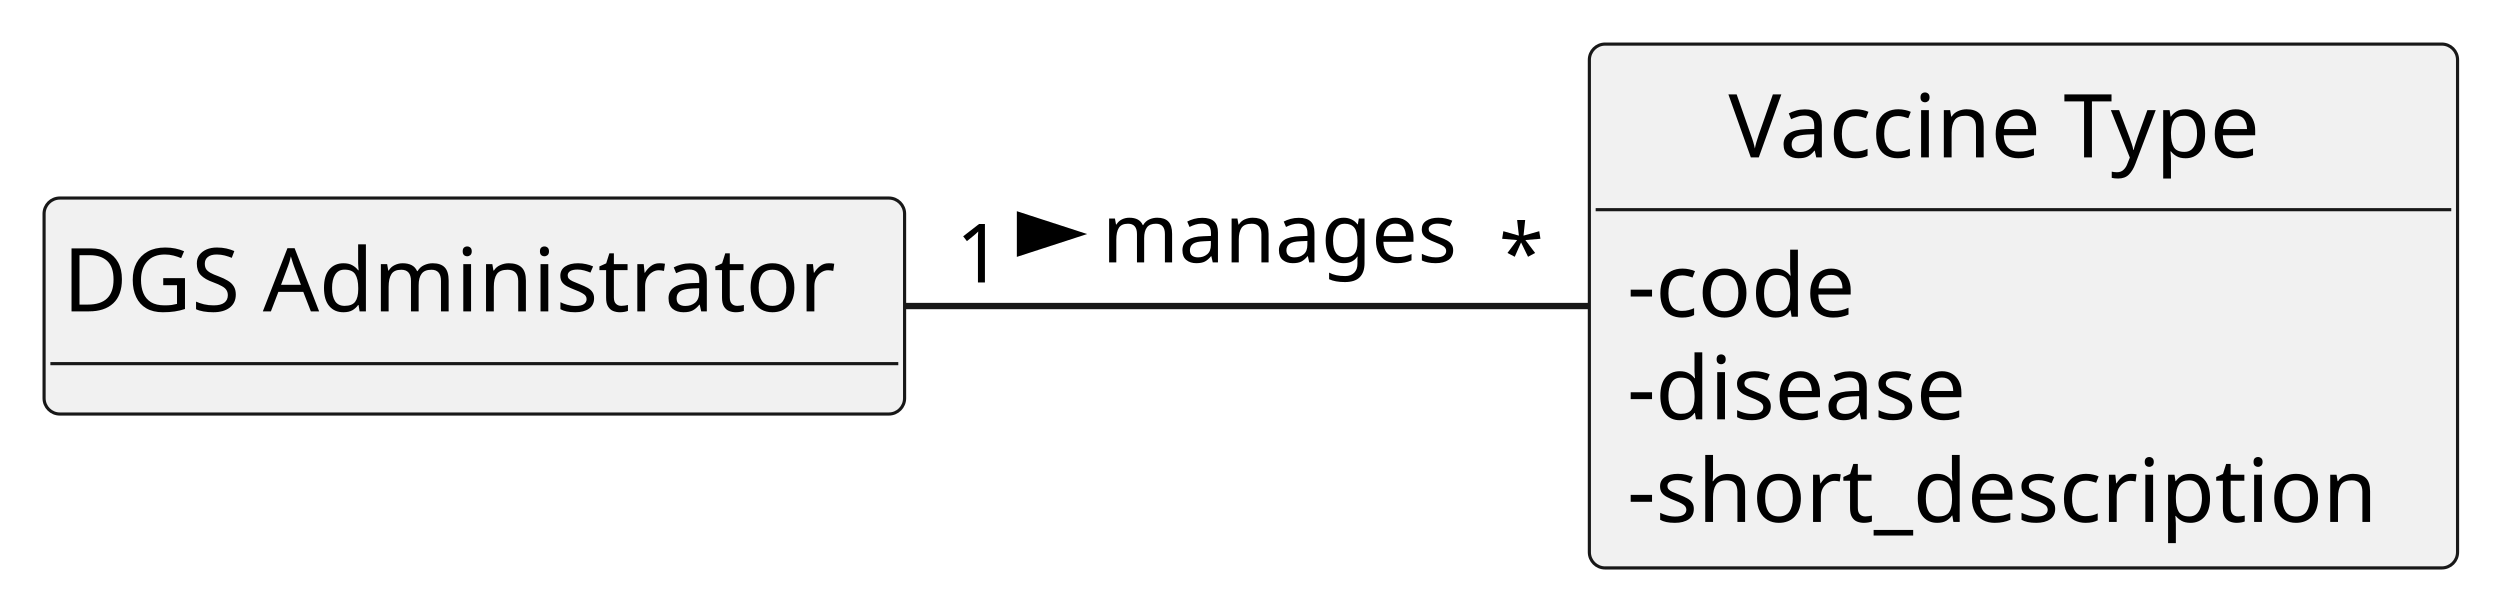
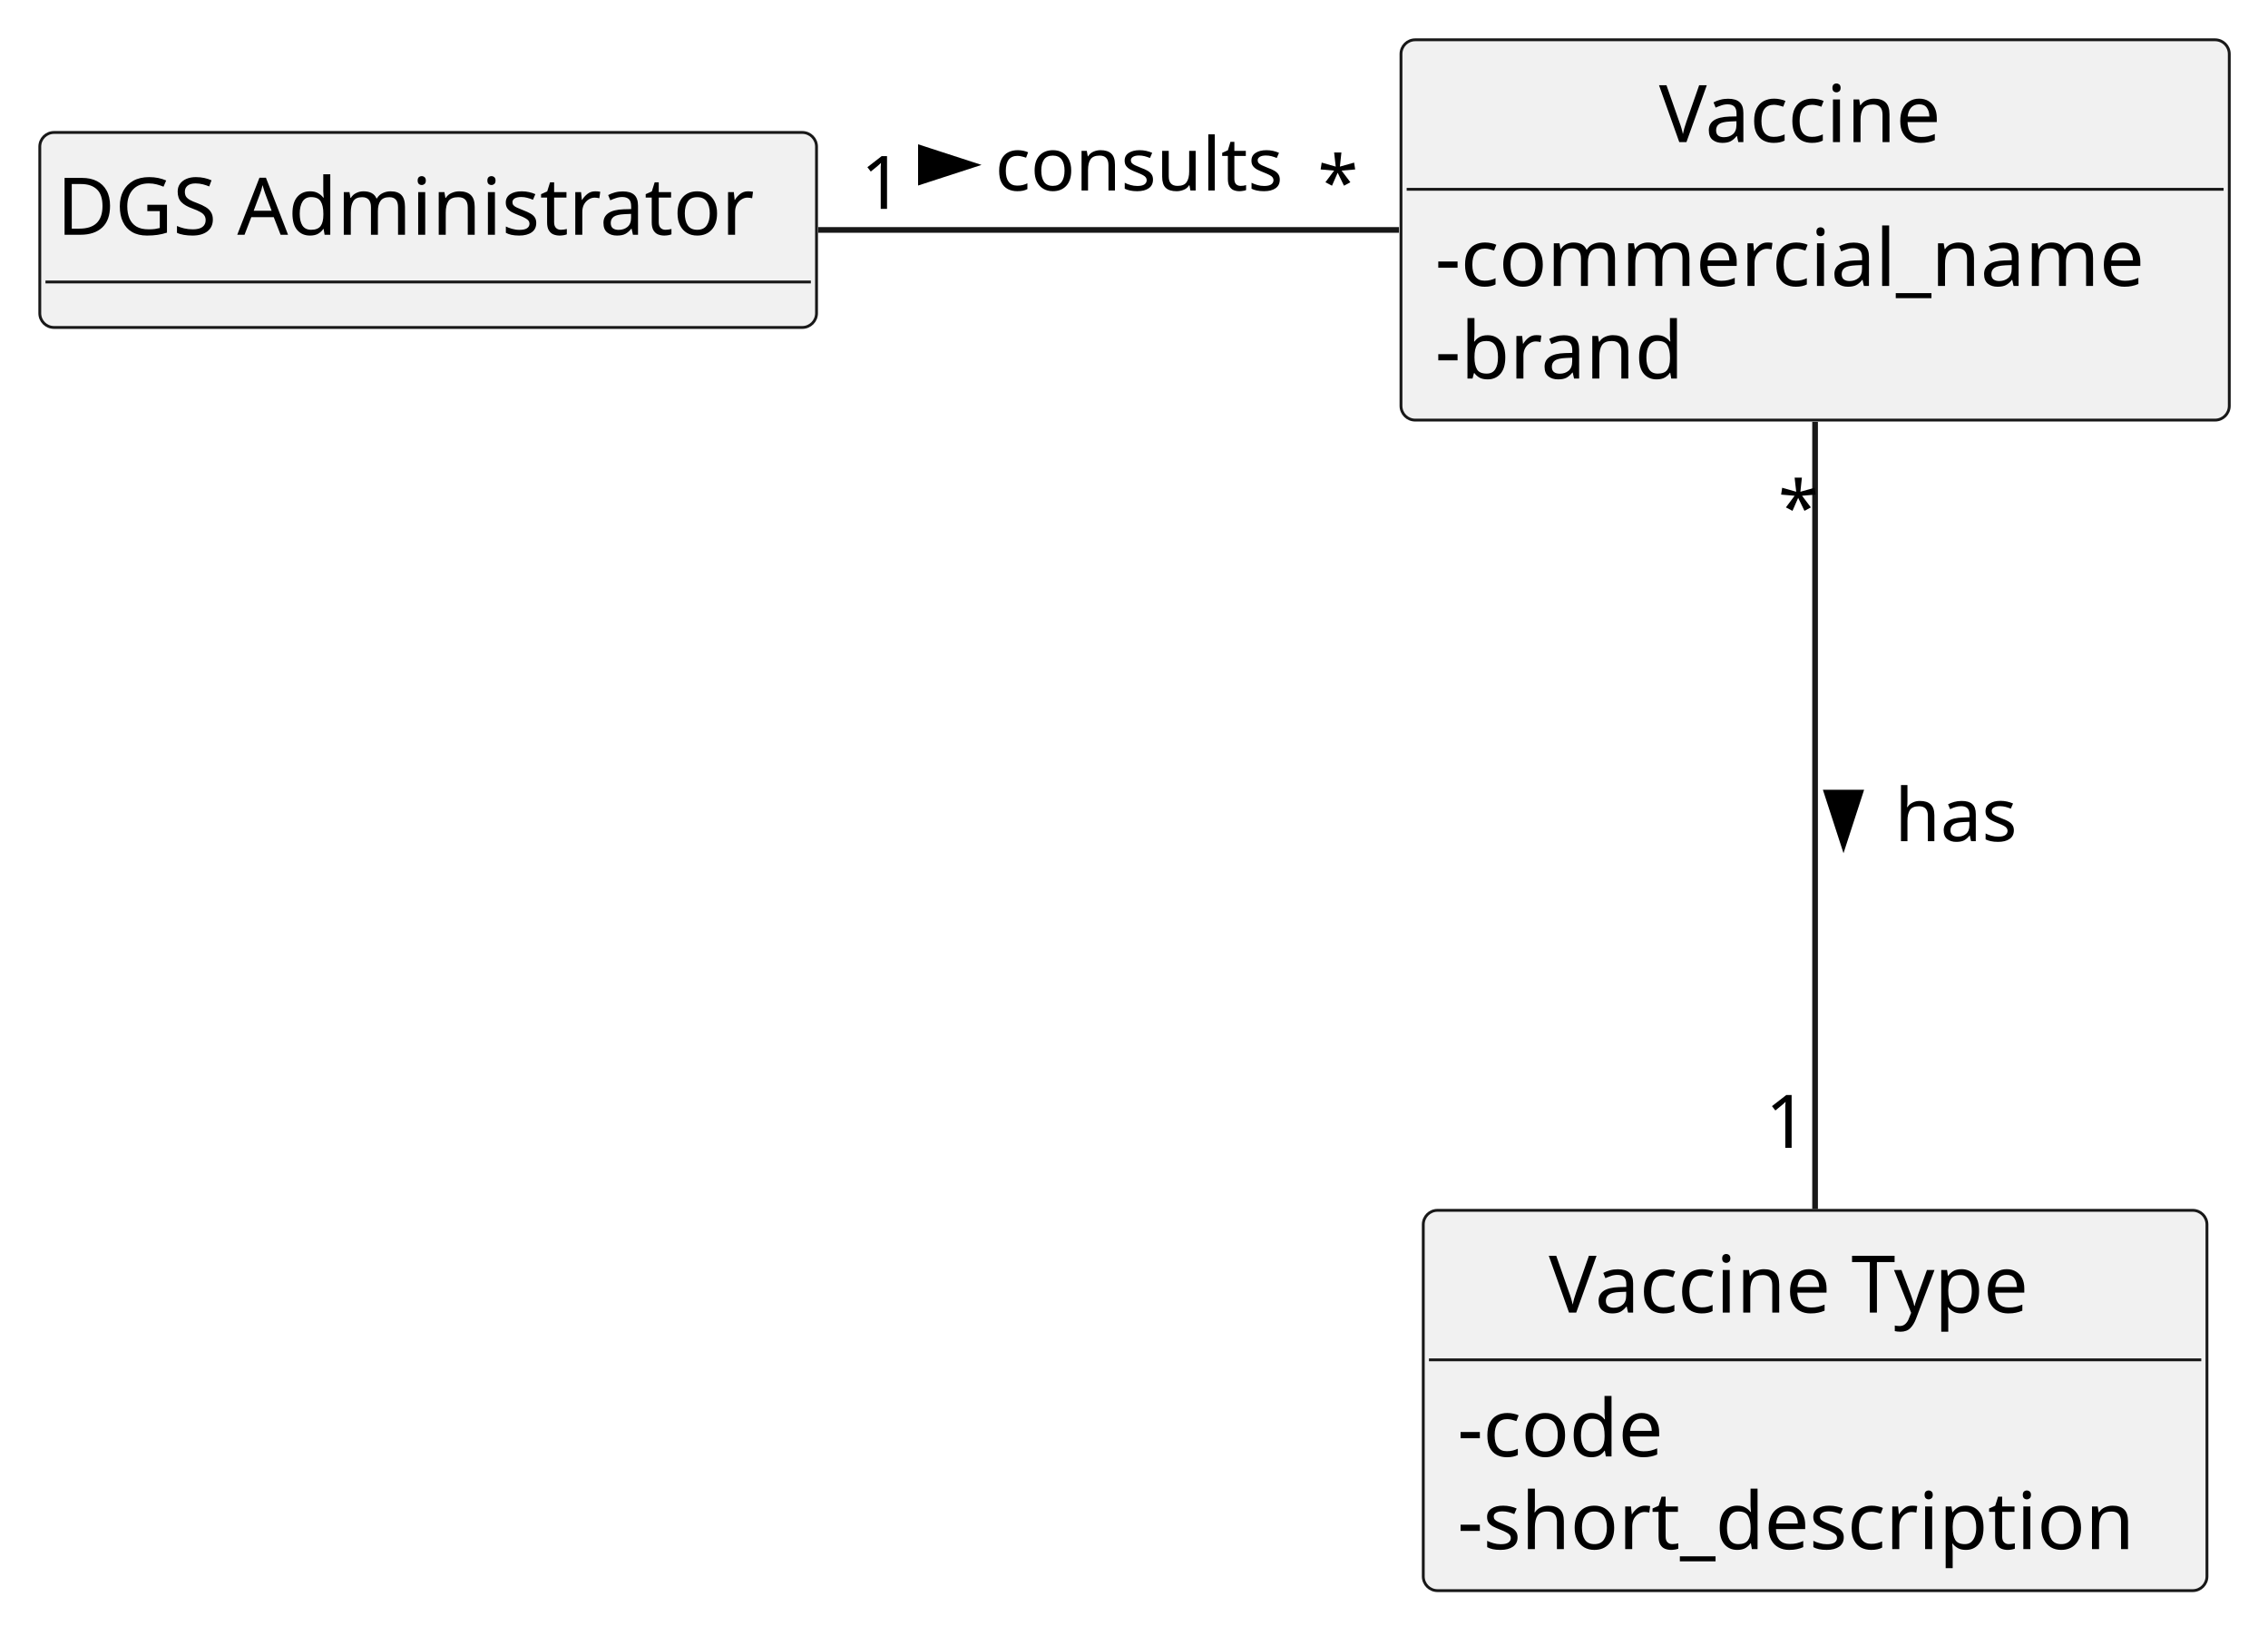
- <svg xmlns="http://www.w3.org/2000/svg" contentStyleType="text/css" data-diagram-type="CLASS" height="97px" preserveAspectRatio="none" style="width:397px;height:97px;background:#FFFFFF;" version="1.1" viewBox="0 0 397 97" width="397px" zoomAndPan="magnify">
+ <svg xmlns="http://www.w3.org/2000/svg" contentStyleType="text/css" data-diagram-type="CLASS" height="286px" preserveAspectRatio="none" style="width:399px;height:286px;background:#FFFFFF;" version="1.1" viewBox="0 0 399 286" width="399px" zoomAndPan="magnify">
  <defs />
  <g>
    <g class="entity" data-entity="DGS Administrator" data-source-line="5" data-uid="ent0002" id="entity_DGS Administrator">
-       <rect fill="#F1F1F1" height="34.297" rx="2.5" ry="2.5" style="stroke:#181818;stroke-width:0.5;" width="136.648" x="7" y="31.45" />
-       <text fill="#000000" font-family="sans-serif" font-size="14" lengthAdjust="spacing" textLength="130.648" x="10" y="49.445">DGS Administrator</text>
-       <line style="stroke:#181818;stroke-width:0.5;" x1="8" x2="142.648" y1="57.747" y2="57.747" />
+       <rect fill="#F1F1F1" height="34.297" rx="2.5" ry="2.5" style="stroke:#181818;stroke-width:0.5;" width="136.648" x="7" y="23.3" />
+       <text fill="#000000" font-family="sans-serif" font-size="14" lengthAdjust="spacing" textLength="130.648" x="10" y="41.295">DGS Administrator</text>
+       <line style="stroke:#181818;stroke-width:0.5;" x1="8" x2="142.648" y1="49.597" y2="49.597" />
    </g>
-     <g class="entity" data-entity="Vaccine Type" data-source-line="8" data-uid="ent0003" id="entity_Vaccine Type">
-       <rect fill="#F1F1F1" height="83.188" rx="2.5" ry="2.5" style="stroke:#181818;stroke-width:0.5;" width="137.87" x="252.39" y="7" />
-       <text fill="#000000" font-family="sans-serif" font-size="14" lengthAdjust="spacing" textLength="93.714" x="274.468" y="24.995">Vaccine Type</text>
-       <line style="stroke:#181818;stroke-width:0.5;" x1="253.39" x2="389.26" y1="33.297" y2="33.297" />
-       <text fill="#000000" font-family="sans-serif" font-size="14" lengthAdjust="spacing" textLength="38.815" x="258.39" y="50.292">-code</text>
-       <text fill="#000000" font-family="sans-serif" font-size="14" lengthAdjust="spacing" textLength="58.222" x="258.39" y="66.589">-disease</text>
-       <text fill="#000000" font-family="sans-serif" font-size="14" lengthAdjust="spacing" textLength="125.87" x="258.39" y="82.886">-short_description</text>
+     <g class="entity" data-entity="Vaccine" data-source-line="8" data-uid="ent0003" id="entity_Vaccine">
+       <rect fill="#F1F1F1" height="66.891" rx="2.5" ry="2.5" style="stroke:#181818;stroke-width:0.5;" width="145.718" x="246.47" y="7" />
+       <text fill="#000000" font-family="sans-serif" font-size="14" lengthAdjust="spacing" textLength="54.927" x="291.865" y="24.995">Vaccine</text>
+       <line style="stroke:#181818;stroke-width:0.5;" x1="247.47" x2="391.188" y1="33.297" y2="33.297" />
+       <text fill="#000000" font-family="sans-serif" font-size="14" lengthAdjust="spacing" textLength="133.718" x="252.47" y="50.292">-commercial_name</text>
+       <text fill="#000000" font-family="sans-serif" font-size="14" lengthAdjust="spacing" textLength="46.033" x="252.47" y="66.589">-brand</text>
    </g>
-     <g class="link" data-entity-1="DGS Administrator" data-entity-2="Vaccine Type" data-source-line="14" data-uid="lnk4" id="link_DGS Administrator_Vaccine Type">
-       <path codeLine="14" d="M143.85,48.6 C177.68,48.6 218.41,48.6 252.31,48.6" fill="none" id="DGS Administrator-Vaccine Type" style="stroke:#181818;stroke-width:1;" />
-       <polygon fill="#000000" points="171.02,37.166,161.975,34.227,161.975,40.105,171.02,37.166" style="stroke:#000000;stroke-width:1;" />
-       <text fill="#000000" font-family="sans-serif" font-size="13" lengthAdjust="spacing" textLength="59.858" x="175.02" y="41.667">manages</text>
-       <text fill="#000000" font-family="sans-serif" font-size="13" lengthAdjust="spacing" textLength="8.271" x="151.797" y="44.854">1</text>
-       <text fill="#000000" font-family="sans-serif" font-size="13" lengthAdjust="spacing" textLength="6.5" x="238.012" y="44.808">*</text>
+     <g class="entity" data-entity="Vaccine Type" data-source-line="13" data-uid="ent0004" id="entity_Vaccine Type">
+       <rect fill="#F1F1F1" height="66.891" rx="2.5" ry="2.5" style="stroke:#181818;stroke-width:0.5;" width="137.87" x="250.39" y="212.89" />
+       <text fill="#000000" font-family="sans-serif" font-size="14" lengthAdjust="spacing" textLength="93.714" x="272.468" y="230.885">Vaccine Type</text>
+       <line style="stroke:#181818;stroke-width:0.5;" x1="251.39" x2="387.26" y1="239.187" y2="239.187" />
+       <text fill="#000000" font-family="sans-serif" font-size="14" lengthAdjust="spacing" textLength="38.815" x="256.39" y="256.182">-code</text>
+       <text fill="#000000" font-family="sans-serif" font-size="14" lengthAdjust="spacing" textLength="125.87" x="256.39" y="272.479">-short_description</text>
+     </g>
+     <g class="link" data-entity-1="DGS Administrator" data-entity-2="Vaccine" data-source-line="18" data-uid="lnk5" id="link_DGS Administrator_Vaccine">
+       <path codeLine="18" d="M143.94,40.44 C175.8,40.44 213.7,40.44 246.11,40.44" fill="none" id="DGS Administrator-Vaccine" style="stroke:#181818;stroke-width:1;" />
+       <polygon fill="#000000" points="171.06,29.006,162.015,26.067,162.015,31.945,171.06,29.006" style="stroke:#000000;stroke-width:1;" />
+       <text fill="#000000" font-family="sans-serif" font-size="13" lengthAdjust="spacing" textLength="53.834" x="175.06" y="33.507">consults</text>
+       <text fill="#000000" font-family="sans-serif" font-size="13" lengthAdjust="spacing" textLength="8.271" x="151.442" y="36.739">1</text>
+       <text fill="#000000" font-family="sans-serif" font-size="13" lengthAdjust="spacing" textLength="6.5" x="231.801" y="36.693">*</text>
+     </g>
+     <g class="link" data-entity-1="Vaccine" data-entity-2="Vaccine Type" data-source-line="19" data-uid="lnk6" id="link_Vaccine_Vaccine Type">
+       <path codeLine="19" d="M319.32,74.2 C319.32,112.25 319.32,174.64 319.32,212.66" fill="none" id="Vaccine-Vaccine Type" style="stroke:#181818;stroke-width:1;" />
+       <polygon fill="#000000" points="324.32,148.456,327.259,139.411,321.381,139.411,324.32,148.456" style="stroke:#000000;stroke-width:1;" />
+       <text fill="#000000" font-family="sans-serif" font-size="13" lengthAdjust="spacing" textLength="22.979" x="333.32" y="147.957">has</text>
+       <text fill="#000000" font-family="sans-serif" font-size="13" lengthAdjust="spacing" textLength="6.5" x="312.811" y="93.885">*</text>
+       <text fill="#000000" font-family="sans-serif" font-size="13" lengthAdjust="spacing" textLength="8.271" x="310.582" y="201.891">1</text>
    </g>
  </g>
</svg>
